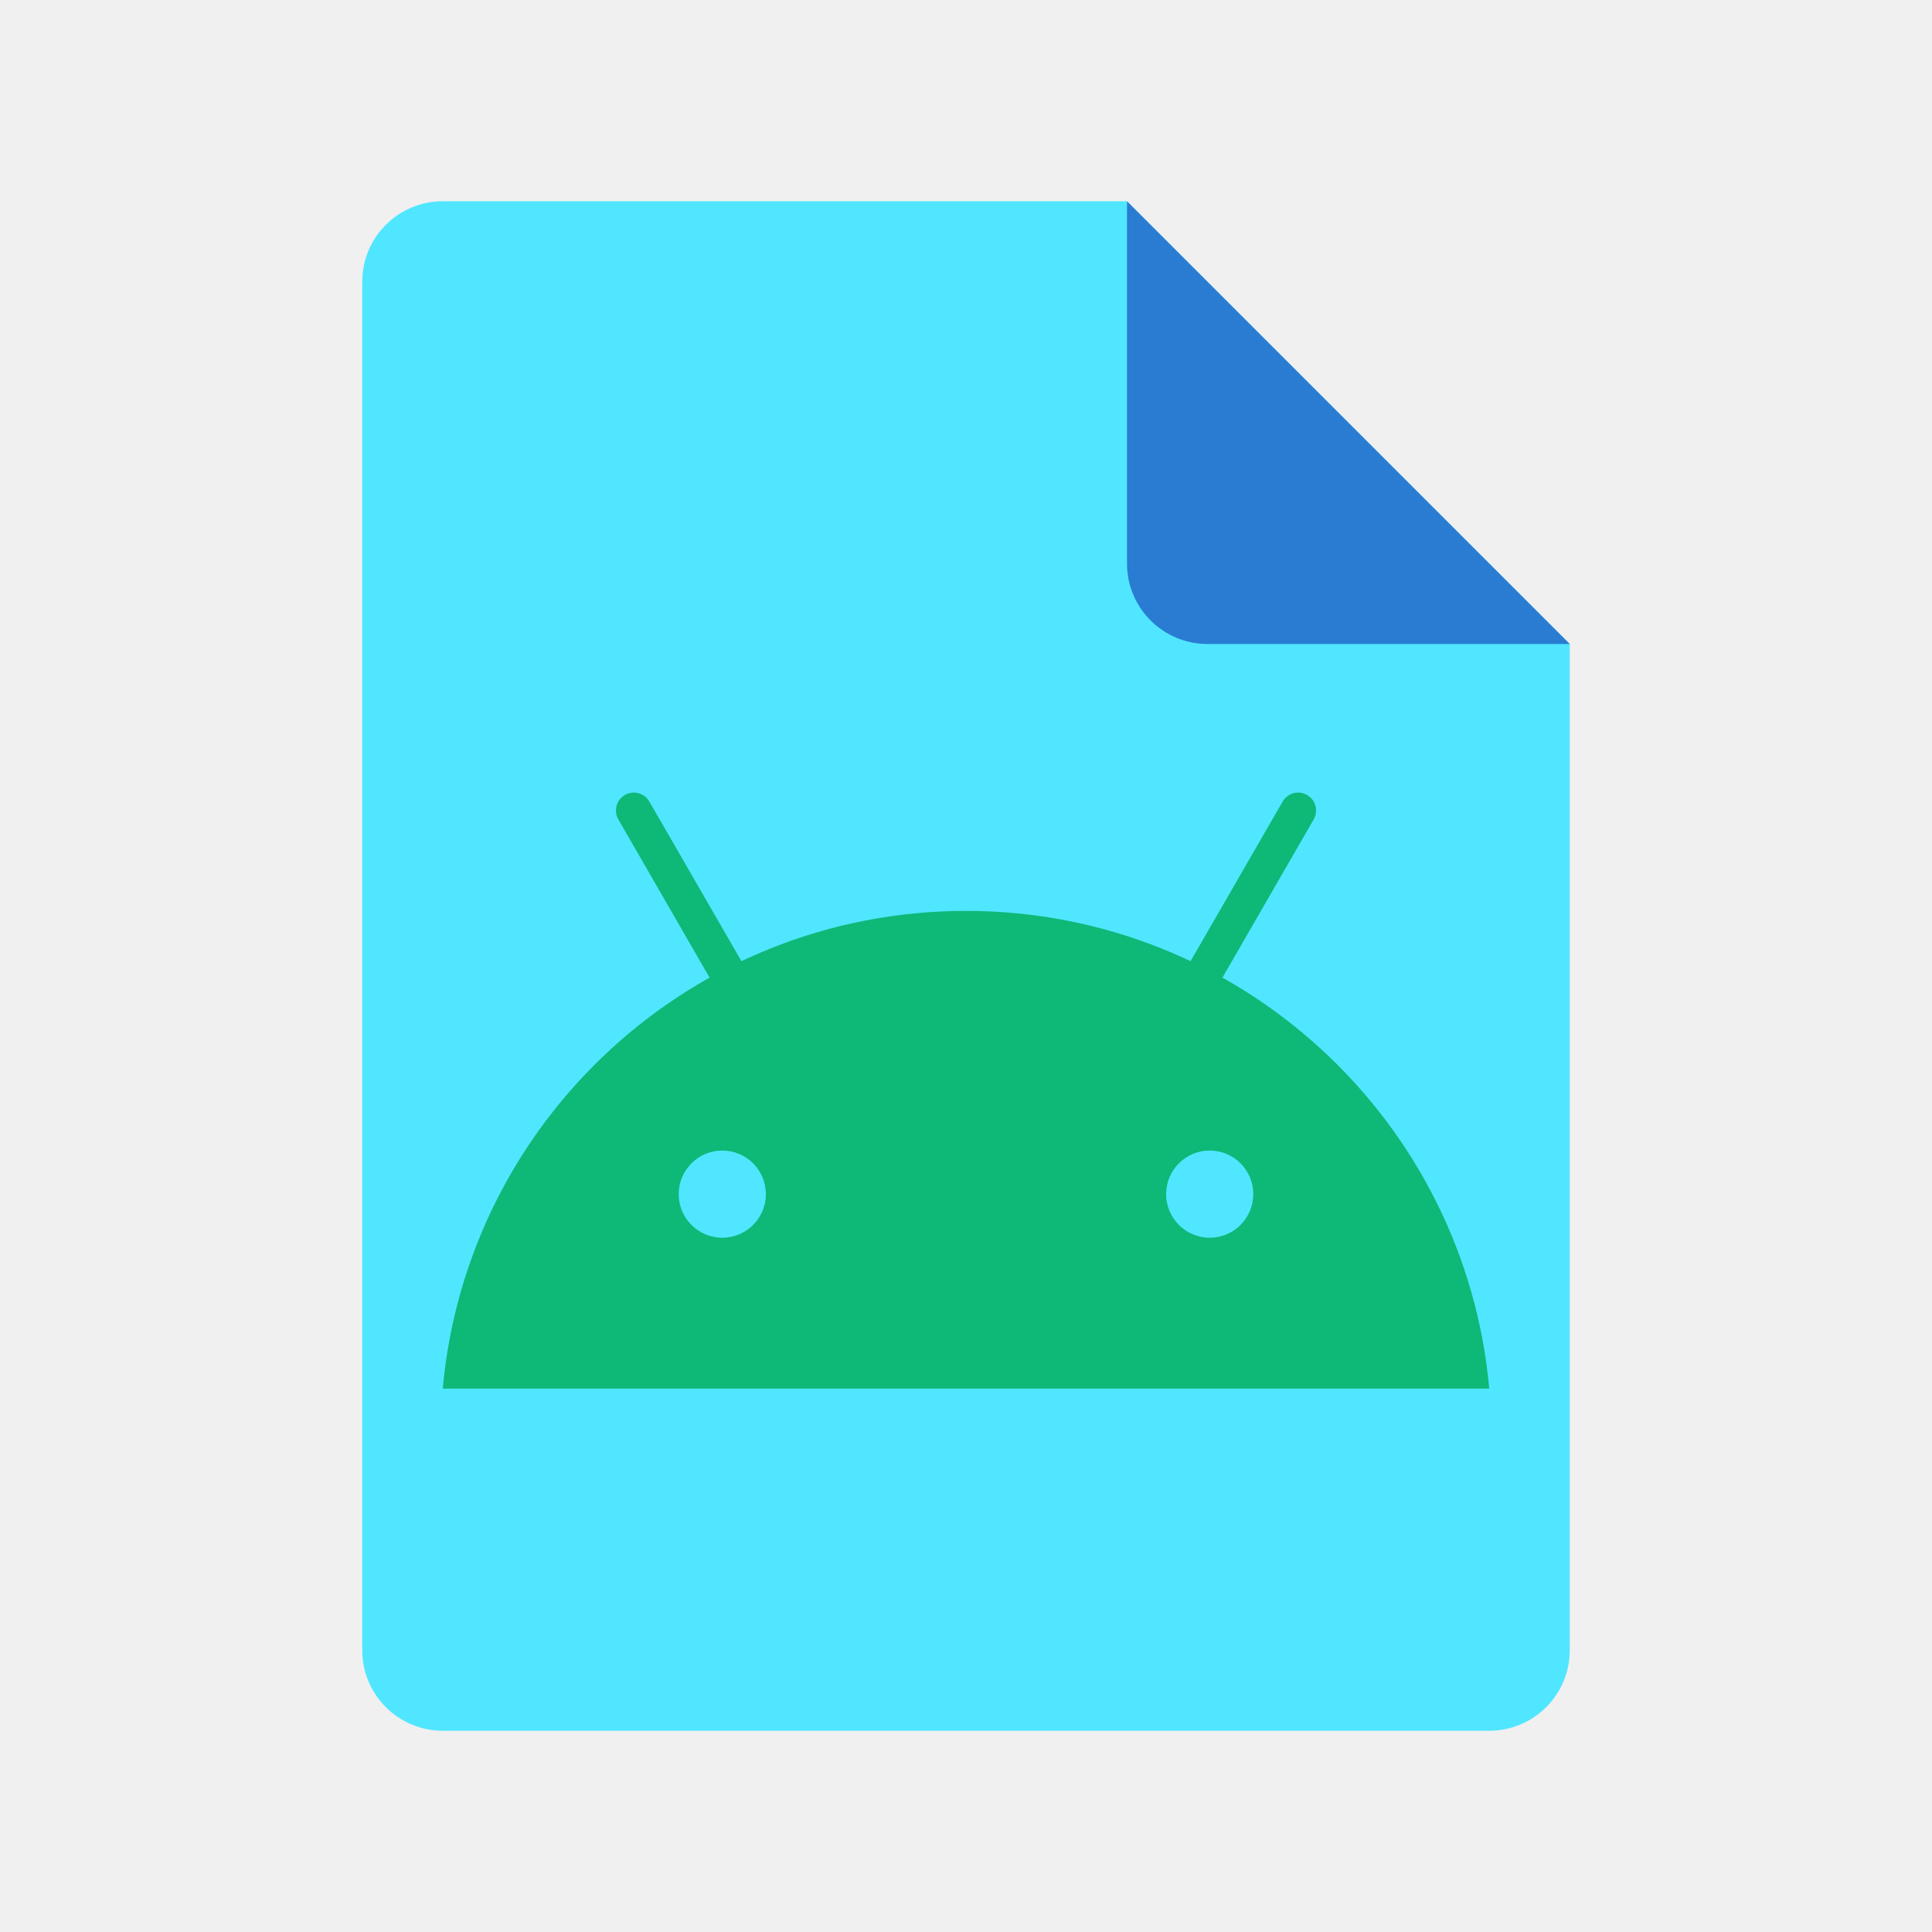
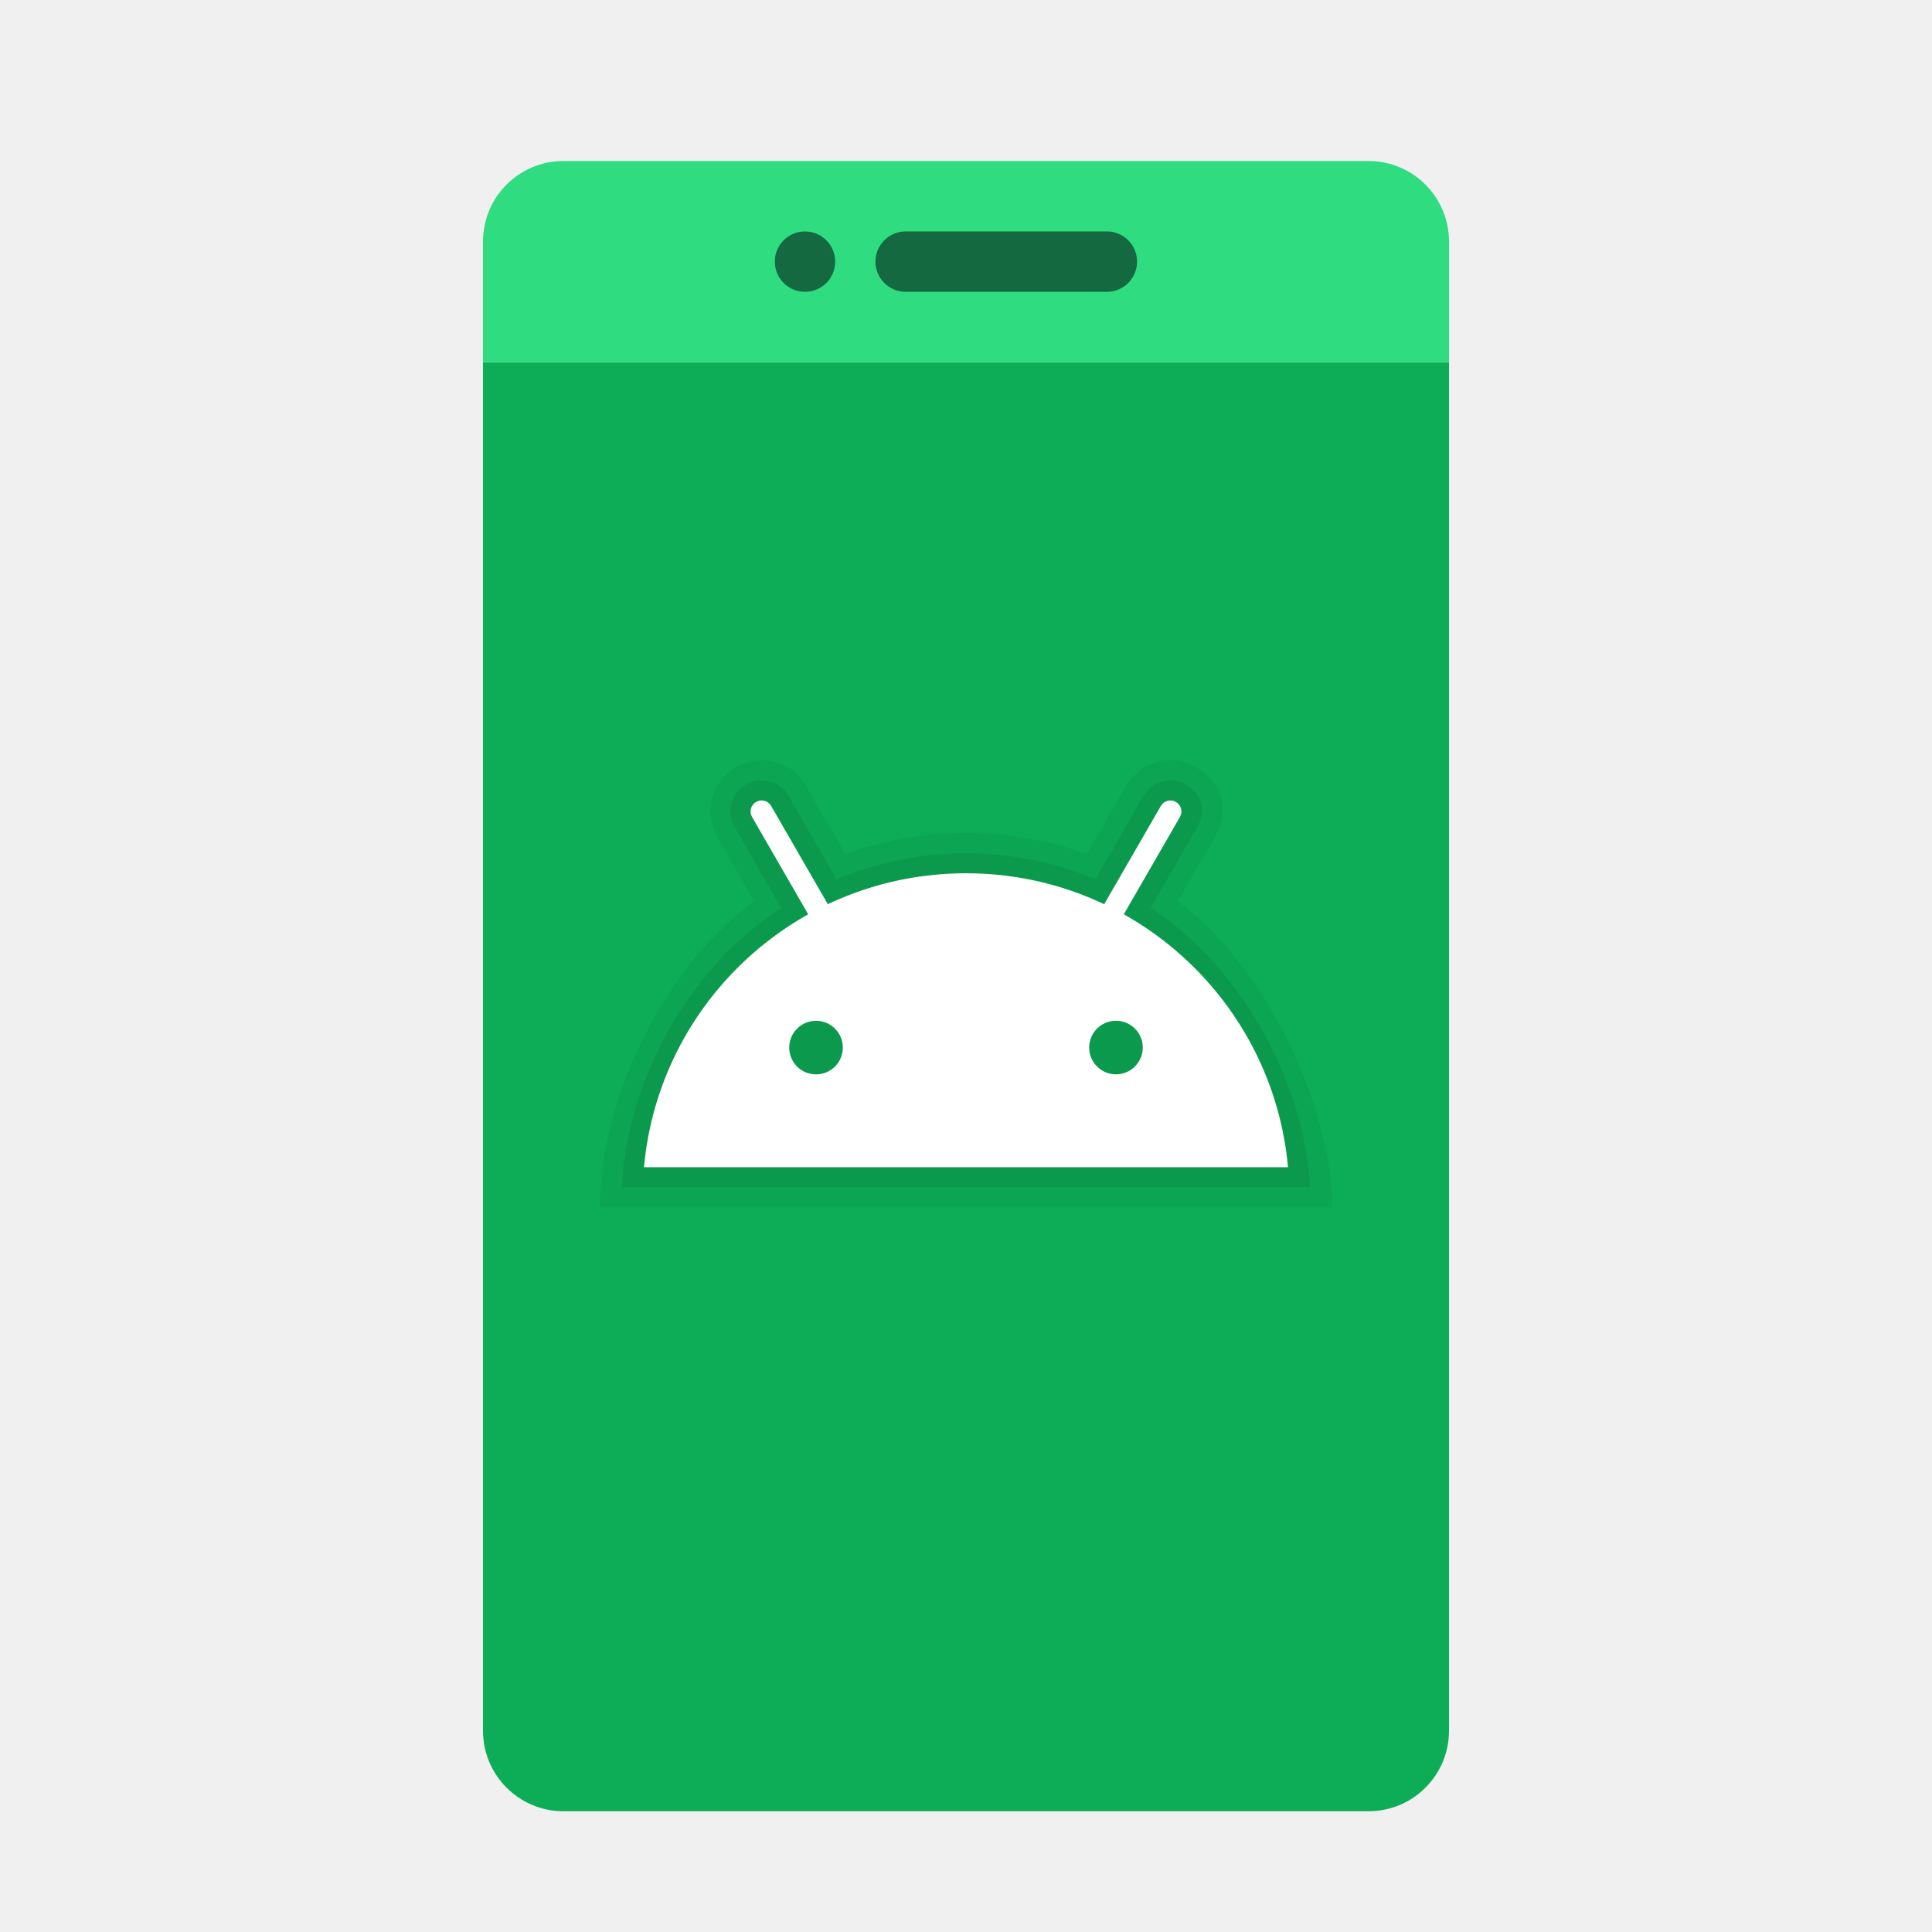
<svg xmlns="http://www.w3.org/2000/svg" xmlns:xlink="http://www.w3.org/1999/xlink" width="48px" height="48px" viewBox="0 0 48 48" version="1.1">
  <defs>
-     <linearGradient gradientUnits="userSpaceOnUse" x1="0.529" y1="10.472" x2="5.6" y2="5.4" id="gradient_1">
-       <stop offset="0%" stop-color="#3079D6" />
-       <stop offset="100%" stop-color="#297CD2" />
-     </linearGradient>
-     <path d="M0 0L48 0L48 48L0 48L0 0Z" id="path_1" />
-     <path d="M0 0L26 0L26 26L0 26L0 0Z" id="path_2" />
-     <clipPath id="mask_1">
+     <path d="M48 0L48 0L48 48L0 48L0 0L48 0Z" id="path_1" />
+     <clipPath id="clip_1">
      <use xlink:href="#path_1" />
    </clipPath>
-     <clipPath id="mask_2">
-       <use xlink:href="#path_2" />
-     </clipPath>
  </defs>
-   <g id="File-Icon-2">
-     <path d="M0 0L48 0L48 48L0 48L0 0Z" id="Background" fill="#FFFFFF" fill-opacity="0" fill-rule="evenodd" stroke="none" />
-     <path d="M39 16L39 41C39 42.105 38.105 43 37 43L11 43C9.895 43 9 42.105 9 41L9 7C9 5.895 9.895 5 11 5L28 5L39 16L39 16Z" id="Shape" fill="#50E6FF" stroke="none" />
-     <path d="M28 5L28 14C28 15.105 28.895 16 30 16L39 16L28 5L28 5Z" id="Shape" fill="url(#gradient_1)" stroke="none" />
-   </g>
-   <g id="Android-OS-Icon" transform="translate(11 15)" style="mix-blend-mode: multiply;">
-     <path d="M0 0L26 0L26 26L0 26L0 0Z" id="Background" fill="#FFFFFF" fill-opacity="0" fill-rule="evenodd" stroke="none" />
-     <path d="M13 7.631C6.19 7.631 0.6 12.846 0 19.5L26 19.5C25.4 12.846 19.81 7.631 13 7.631L13 7.631ZM17.972 14.668C17.972 14.07 18.457 13.585 19.055 13.585C19.653 13.585 20.137 14.07 20.137 14.668C20.137 15.266 19.653 15.751 19.055 15.751C18.457 15.751 17.972 15.266 17.972 14.668L17.972 14.668ZM6.945 15.751C6.347 15.751 5.862 15.266 5.862 14.668C5.862 14.07 6.347 13.585 6.945 13.585C7.543 13.585 8.028 14.07 8.028 14.668C8.028 15.266 7.543 15.751 6.945 15.751L6.945 15.751Z" id="Shape" fill="#2DCC77" fill-rule="evenodd" stroke="none" />
-     <path d="M18.437 10.461C18.361 10.461 18.285 10.442 18.215 10.402C18.002 10.279 17.93 10.007 18.052 9.794L20.867 4.915C20.99 4.701 21.262 4.628 21.475 4.752C21.688 4.874 21.76 5.146 21.638 5.359L18.823 10.239C18.741 10.382 18.591 10.461 18.437 10.461L18.437 10.461Z" id="Shape" fill="#2DCC77" stroke="none" />
-     <path d="M7.563 10.461C7.409 10.461 7.259 10.381 7.177 10.239L4.363 5.359C4.24 5.146 4.313 4.874 4.525 4.752C4.737 4.628 5.01 4.701 5.133 4.915L7.948 9.794C8.071 10.007 7.998 10.279 7.785 10.402C7.715 10.442 7.639 10.461 7.563 10.461L7.563 10.461Z" id="Shape" fill="#2DCC77" stroke="none" />
+   <g id="Android Phone" clip-path="url(#clip_1)">
+     <path d="M48 0L48 0L48 48L0 48L0 0L48 0Z" id="Android-Phone" fill="none" stroke="none" />
+     <path d="M34 45L14 45C12.895 45 12 44.105 12 43L12 9L36 9L36 43C36 44.105 35.105 45 34 45L34 45Z" id="Shape" fill="#0DAD57" stroke="none" />
+     <path d="M29.26 22.395L30.183 20.796C30.602 20.055 30.318 19.415 29.718 19.06C29.118 18.705 28.392 18.887 27.975 19.525L27.001 21.213C26.037 20.869 25.019 20.697 24 20.697C22.981 20.697 21.963 20.869 20.999 21.213L20.025 19.525C19.787 19.015 18.97 18.66 18.282 19.06C17.678 19.412 17.47 20.191 17.818 20.798L18.74 22.395C16.615 23.917 14.905 27.174 14.905 30L33.094 30C33.095 27.447 31.385 23.917 29.26 22.395L29.26 22.395Z" id="Shape" fill="#000000" fill-opacity="0.05" stroke="none" />
+     <path d="M28.588 22.559L29.749 20.547C29.996 20.111 29.832 19.707 29.466 19.492C29.1 19.277 28.654 19.39 28.407 19.775L27.214 21.843C26.212 21.425 25.122 21.198 23.999 21.198C22.876 21.198 21.786 21.425 20.784 21.843L19.591 19.775C19.434 19.455 18.942 19.254 18.532 19.492C18.164 19.706 18.038 20.179 18.25 20.548L19.41 22.559C17.221 23.952 15.573 26.735 15.451 29.5L32.546 29.5C32.425 26.872 30.777 23.951 28.588 22.559L28.588 22.559Z" id="Shape" fill="#000000" fill-opacity="0.07" stroke="none" />
+     <path d="M36 9L12 9L12 6C12 4.895 12.895 4 14 4L34 4C35.105 4 36 4.895 36 6L36 9L36 9Z" id="Shape" fill="#30DC80" stroke="none" />
+     <path d="M19.25 6.5C19.25 6.086 19.586 5.75 20 5.75C20.414 5.75 20.75 6.086 20.75 6.5C20.75 6.914 20.414 7.25 20 7.25C19.586 7.25 19.25 6.914 19.25 6.5Z" id="Circle" fill="#146941" fill-rule="evenodd" stroke="none" />
+     <path d="M27.5 5.75C27.306 5.75 22.694 5.75 22.5 5.75C22.086 5.75 21.75 6.086 21.75 6.5C21.75 6.914 22.086 7.25 22.5 7.25C22.694 7.25 27.306 7.25 27.5 7.25C27.914 7.25 28.25 6.914 28.25 6.5C28.25 6.086 27.914 5.75 27.5 5.75L27.5 5.75Z" id="Shape" fill="#146941" stroke="none" />
+     <path d="M24 21.696C19.809 21.696 16.369 24.905 16 29L32 29C31.631 24.905 28.191 21.696 24 21.696L24 21.696ZM27.06 26.026C27.06 25.658 27.358 25.36 27.726 25.36C28.094 25.36 28.392 25.658 28.392 26.026C28.392 26.394 28.094 26.692 27.726 26.692C27.358 26.692 27.06 26.394 27.06 26.026L27.06 26.026ZM20.274 26.693C19.906 26.693 19.608 26.395 19.608 26.027C19.608 25.659 19.906 25.361 20.274 25.361C20.642 25.361 20.94 25.659 20.94 26.027C20.94 26.394 20.642 26.693 20.274 26.693L20.274 26.693Z" id="Shape" fill="#FFFFFF" fill-rule="evenodd" stroke="none" />
+     <path d="M27.346 23.438C27.299 23.438 27.252 23.426 27.209 23.401C27.078 23.325 27.033 23.158 27.109 23.027L28.841 20.024C28.917 19.893 29.084 19.848 29.215 19.924C29.346 20 29.391 20.167 29.315 20.298L27.583 23.301C27.533 23.389 27.441 23.438 27.346 23.438L27.346 23.438Z" id="Shape" fill="#FFFFFF" stroke="none" />
+     <path d="M20.654 23.438C20.559 23.438 20.467 23.389 20.417 23.301L18.685 20.298C18.609 20.167 18.654 19.999 18.785 19.924C18.916 19.848 19.083 19.893 19.159 20.024L20.891 23.027C20.967 23.158 20.922 23.326 20.791 23.401C20.748 23.426 20.701 23.438 20.654 23.438L20.654 23.438Z" id="Shape" fill="#FFFFFF" stroke="none" />
  </g>
</svg>
